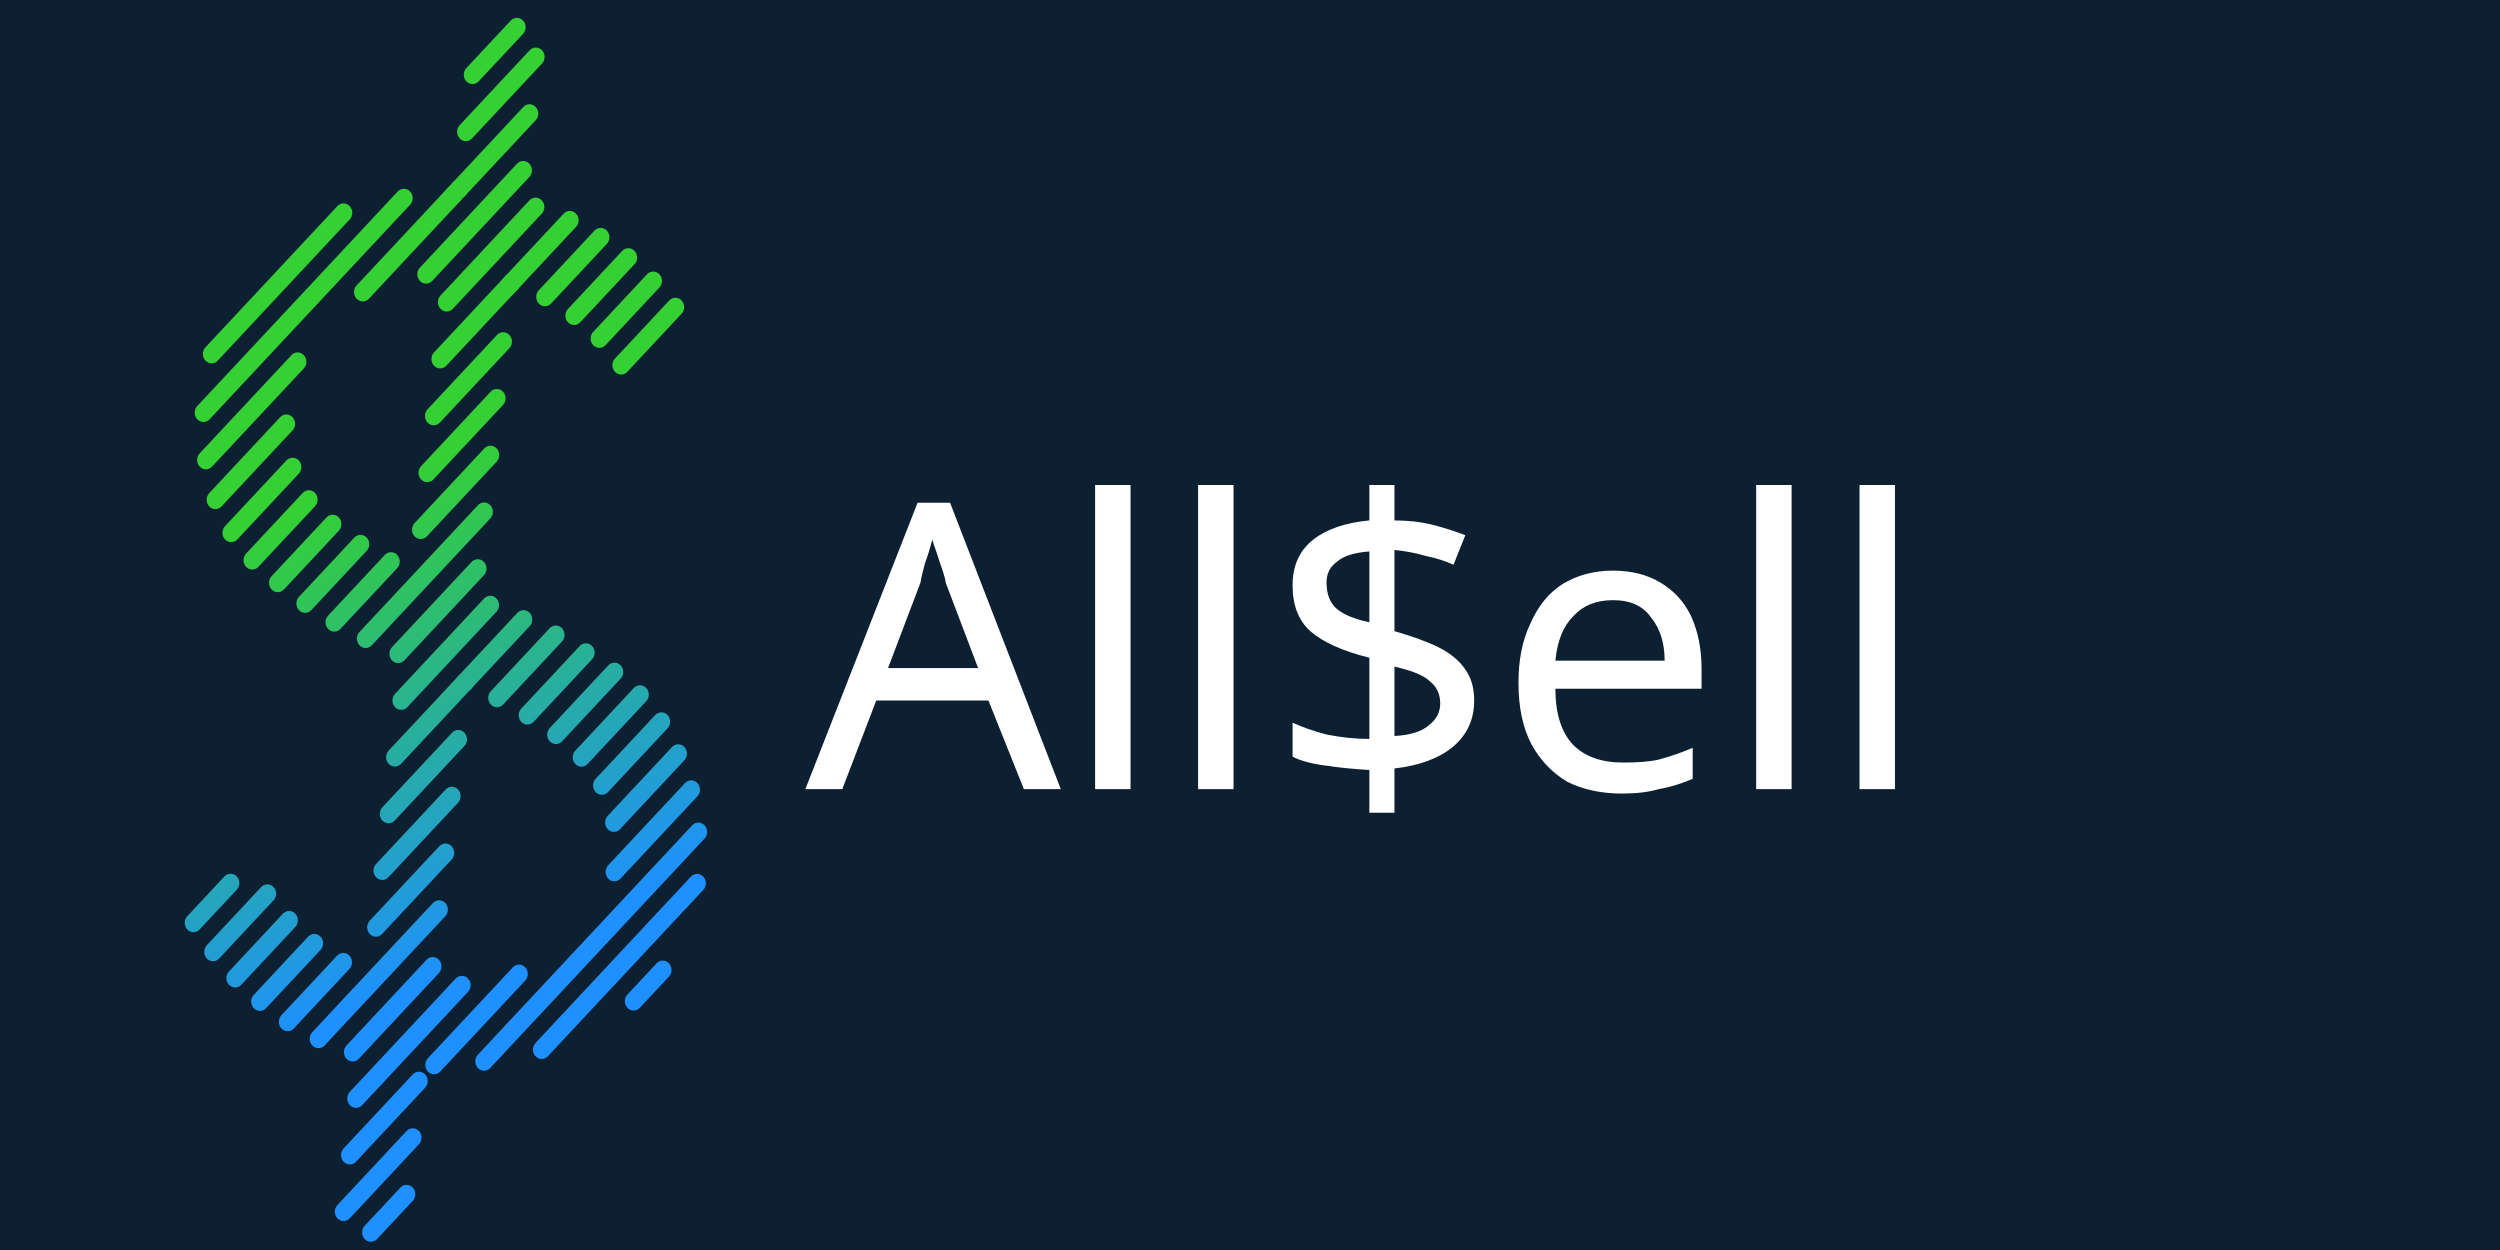
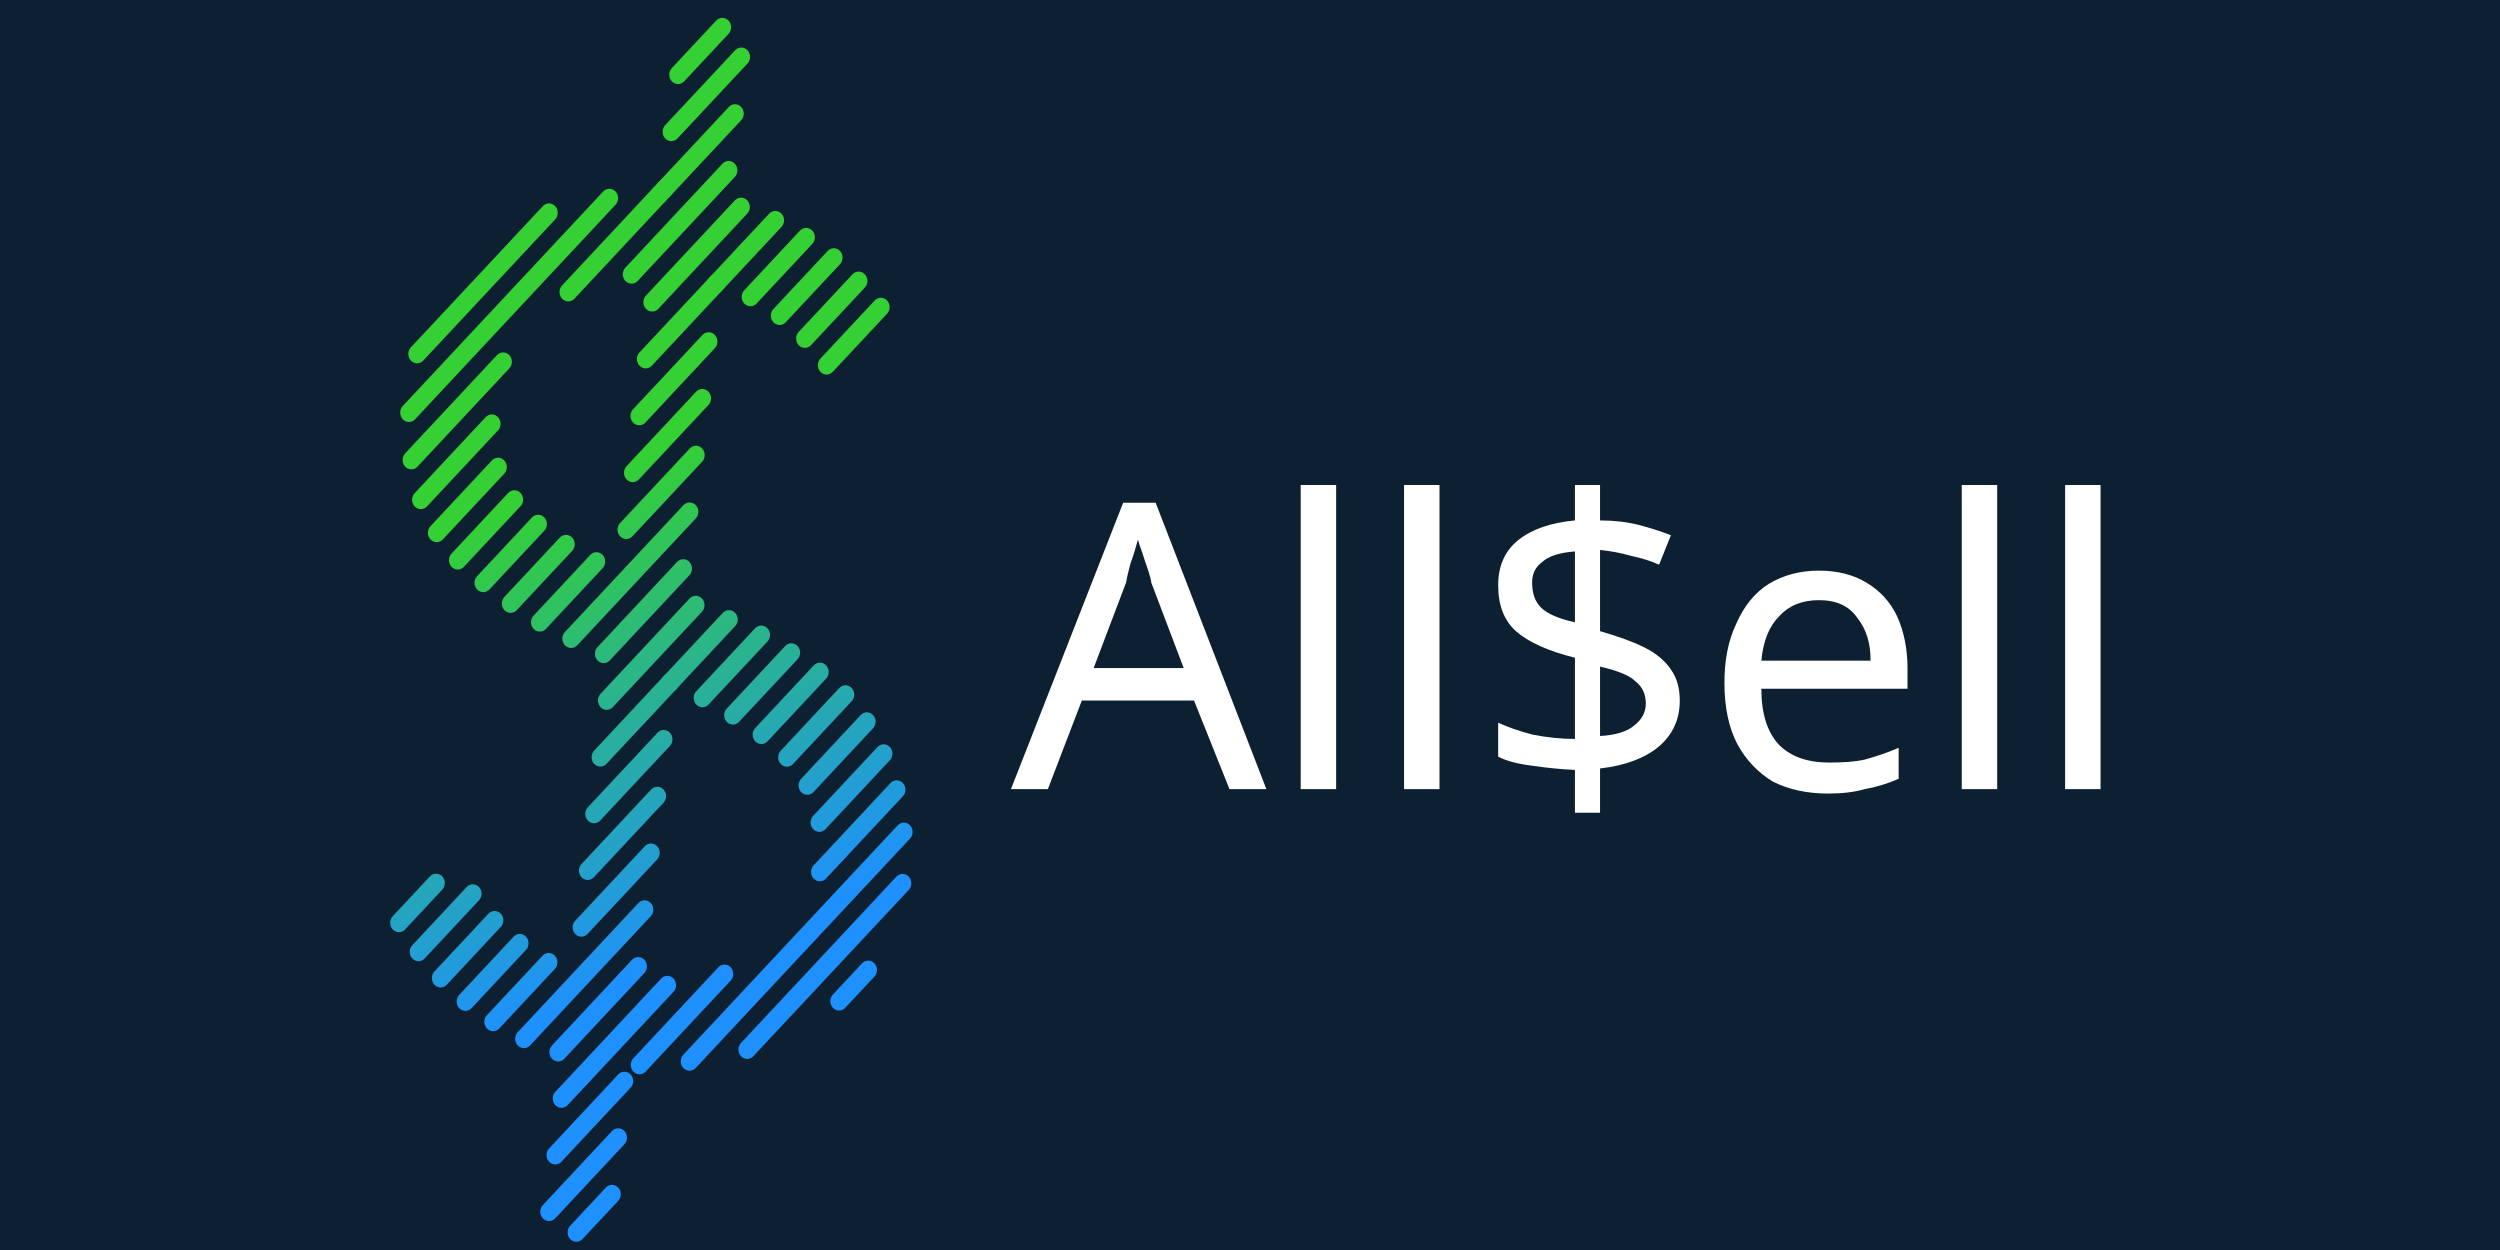
<svg xmlns="http://www.w3.org/2000/svg" xmlns:xlink="http://www.w3.org/1999/xlink" width="100" height="50" viewBox="0 0 26.458 13.229" version="1.1" id="svg8">
  <defs id="defs2">
    <linearGradient id="linearGradient2586">
      <stop style="stop-color:#34d034;stop-opacity:1;" offset="0" id="stop2582" />
      <stop style="stop-color:#1e90ff;stop-opacity:1" offset="1" id="stop2584" />
    </linearGradient>
    <linearGradient xlink:href="#linearGradient2586" id="linearGradient2588" x1="151.064" y1="-402.579" x2="389.234" y2="227.611" gradientUnits="userSpaceOnUse" />
    <linearGradient xlink:href="#linearGradient2586" id="linearGradient2609" gradientUnits="userSpaceOnUse" x1="151.064" y1="-402.579" x2="389.234" y2="227.611" />
    <linearGradient xlink:href="#linearGradient2586" id="linearGradient2611" gradientUnits="userSpaceOnUse" x1="151.064" y1="-402.579" x2="389.234" y2="227.611" />
    <linearGradient xlink:href="#linearGradient2586" id="linearGradient2613" gradientUnits="userSpaceOnUse" x1="151.064" y1="-402.579" x2="389.234" y2="227.611" />
    <linearGradient xlink:href="#linearGradient2586" id="linearGradient2615" gradientUnits="userSpaceOnUse" x1="151.064" y1="-402.579" x2="389.234" y2="227.611" />
    <linearGradient xlink:href="#linearGradient2586" id="linearGradient2617" gradientUnits="userSpaceOnUse" x1="151.064" y1="-402.579" x2="389.234" y2="227.611" />
    <linearGradient xlink:href="#linearGradient2586" id="linearGradient2619" gradientUnits="userSpaceOnUse" x1="151.064" y1="-402.579" x2="389.234" y2="227.611" />
    <linearGradient xlink:href="#linearGradient2586" id="linearGradient2621" gradientUnits="userSpaceOnUse" x1="151.064" y1="-402.579" x2="389.234" y2="227.611" />
    <linearGradient xlink:href="#linearGradient2586" id="linearGradient2623" gradientUnits="userSpaceOnUse" x1="151.064" y1="-402.579" x2="389.234" y2="227.611" />
    <linearGradient xlink:href="#linearGradient2586" id="linearGradient2625" gradientUnits="userSpaceOnUse" x1="151.064" y1="-402.579" x2="389.234" y2="227.611" />
    <linearGradient xlink:href="#linearGradient2586" id="linearGradient2627" gradientUnits="userSpaceOnUse" x1="151.064" y1="-402.579" x2="389.234" y2="227.611" />
    <linearGradient xlink:href="#linearGradient2586" id="linearGradient2629" gradientUnits="userSpaceOnUse" x1="151.064" y1="-402.579" x2="389.234" y2="227.611" />
    <linearGradient xlink:href="#linearGradient2586" id="linearGradient2631" gradientUnits="userSpaceOnUse" x1="151.064" y1="-402.579" x2="389.234" y2="227.611" />
    <linearGradient xlink:href="#linearGradient2586" id="linearGradient2633" gradientUnits="userSpaceOnUse" x1="151.064" y1="-402.579" x2="389.234" y2="227.611" />
    <linearGradient xlink:href="#linearGradient2586" id="linearGradient2635" gradientUnits="userSpaceOnUse" x1="151.064" y1="-402.579" x2="389.234" y2="227.611" />
    <linearGradient xlink:href="#linearGradient2586" id="linearGradient2637" gradientUnits="userSpaceOnUse" x1="151.064" y1="-402.579" x2="389.234" y2="227.611" />
    <linearGradient xlink:href="#linearGradient2586" id="linearGradient2639" gradientUnits="userSpaceOnUse" x1="151.064" y1="-402.579" x2="389.234" y2="227.611" />
    <linearGradient xlink:href="#linearGradient2586" id="linearGradient2641" gradientUnits="userSpaceOnUse" x1="151.064" y1="-402.579" x2="389.234" y2="227.611" />
    <linearGradient xlink:href="#linearGradient2586" id="linearGradient2643" gradientUnits="userSpaceOnUse" x1="151.064" y1="-402.579" x2="389.234" y2="227.611" />
    <linearGradient xlink:href="#linearGradient2586" id="linearGradient2645" gradientUnits="userSpaceOnUse" x1="151.064" y1="-402.579" x2="389.234" y2="227.611" />
    <linearGradient xlink:href="#linearGradient2586" id="linearGradient2647" gradientUnits="userSpaceOnUse" x1="151.064" y1="-402.579" x2="389.234" y2="227.611" />
    <linearGradient xlink:href="#linearGradient2586" id="linearGradient2649" gradientUnits="userSpaceOnUse" x1="151.064" y1="-402.579" x2="389.234" y2="227.611" />
    <linearGradient xlink:href="#linearGradient2586" id="linearGradient2651" gradientUnits="userSpaceOnUse" x1="151.064" y1="-402.579" x2="389.234" y2="227.611" />
    <linearGradient xlink:href="#linearGradient2586" id="linearGradient2653" gradientUnits="userSpaceOnUse" x1="151.064" y1="-402.579" x2="389.234" y2="227.611" />
    <linearGradient xlink:href="#linearGradient2586" id="linearGradient2655" gradientUnits="userSpaceOnUse" x1="151.064" y1="-402.579" x2="389.234" y2="227.611" />
    <linearGradient xlink:href="#linearGradient2586" id="linearGradient2657" gradientUnits="userSpaceOnUse" x1="151.064" y1="-402.579" x2="389.234" y2="227.611" />
    <linearGradient xlink:href="#linearGradient2586" id="linearGradient2659" gradientUnits="userSpaceOnUse" x1="151.064" y1="-402.579" x2="389.234" y2="227.611" />
    <linearGradient xlink:href="#linearGradient2586" id="linearGradient2661" gradientUnits="userSpaceOnUse" x1="151.064" y1="-402.579" x2="389.234" y2="227.611" />
    <linearGradient xlink:href="#linearGradient2586" id="linearGradient2663" gradientUnits="userSpaceOnUse" x1="151.064" y1="-402.579" x2="389.234" y2="227.611" />
    <linearGradient xlink:href="#linearGradient2586" id="linearGradient2665" gradientUnits="userSpaceOnUse" x1="151.064" y1="-402.579" x2="389.234" y2="227.611" />
    <linearGradient xlink:href="#linearGradient2586" id="linearGradient2667" gradientUnits="userSpaceOnUse" x1="151.064" y1="-402.579" x2="389.234" y2="227.611" />
    <linearGradient xlink:href="#linearGradient2586" id="linearGradient2669" gradientUnits="userSpaceOnUse" x1="151.064" y1="-402.579" x2="389.234" y2="227.611" />
    <linearGradient xlink:href="#linearGradient2586" id="linearGradient2671" gradientUnits="userSpaceOnUse" x1="151.064" y1="-402.579" x2="389.234" y2="227.611" />
    <linearGradient xlink:href="#linearGradient2586" id="linearGradient2673" gradientUnits="userSpaceOnUse" x1="151.064" y1="-402.579" x2="389.234" y2="227.611" />
    <linearGradient xlink:href="#linearGradient2586" id="linearGradient2675" gradientUnits="userSpaceOnUse" x1="151.064" y1="-402.579" x2="389.234" y2="227.611" />
    <linearGradient xlink:href="#linearGradient2586" id="linearGradient2677" gradientUnits="userSpaceOnUse" x1="151.064" y1="-402.579" x2="389.234" y2="227.611" />
    <linearGradient xlink:href="#linearGradient2586" id="linearGradient2679" gradientUnits="userSpaceOnUse" x1="151.064" y1="-402.579" x2="389.234" y2="227.611" />
    <linearGradient xlink:href="#linearGradient2586" id="linearGradient2681" gradientUnits="userSpaceOnUse" x1="151.064" y1="-402.579" x2="389.234" y2="227.611" />
    <linearGradient xlink:href="#linearGradient2586" id="linearGradient2683" gradientUnits="userSpaceOnUse" x1="151.064" y1="-402.579" x2="389.234" y2="227.611" />
    <linearGradient xlink:href="#linearGradient2586" id="linearGradient2685" gradientUnits="userSpaceOnUse" x1="151.064" y1="-402.579" x2="389.234" y2="227.611" />
    <linearGradient xlink:href="#linearGradient2586" id="linearGradient2687" gradientUnits="userSpaceOnUse" x1="151.064" y1="-402.579" x2="389.234" y2="227.611" />
    <linearGradient xlink:href="#linearGradient2586" id="linearGradient2689" gradientUnits="userSpaceOnUse" x1="151.064" y1="-402.579" x2="389.234" y2="227.611" />
    <linearGradient xlink:href="#linearGradient2586" id="linearGradient2691" gradientUnits="userSpaceOnUse" x1="151.064" y1="-402.579" x2="389.234" y2="227.611" />
    <linearGradient xlink:href="#linearGradient2586" id="linearGradient2693" gradientUnits="userSpaceOnUse" x1="151.064" y1="-402.579" x2="389.234" y2="227.611" />
    <linearGradient xlink:href="#linearGradient2586" id="linearGradient2695" gradientUnits="userSpaceOnUse" x1="151.064" y1="-402.579" x2="389.234" y2="227.611" />
    <linearGradient xlink:href="#linearGradient2586" id="linearGradient2697" gradientUnits="userSpaceOnUse" x1="151.064" y1="-402.579" x2="389.234" y2="227.611" />
    <linearGradient xlink:href="#linearGradient2586" id="linearGradient2699" gradientUnits="userSpaceOnUse" x1="151.064" y1="-402.579" x2="389.234" y2="227.611" />
    <linearGradient xlink:href="#linearGradient2586" id="linearGradient2701" gradientUnits="userSpaceOnUse" x1="151.064" y1="-402.579" x2="389.234" y2="227.611" />
    <linearGradient xlink:href="#linearGradient2586" id="linearGradient2703" gradientUnits="userSpaceOnUse" x1="151.064" y1="-402.579" x2="389.234" y2="227.611" />
    <linearGradient xlink:href="#linearGradient2586" id="linearGradient2705" gradientUnits="userSpaceOnUse" x1="151.064" y1="-402.579" x2="389.234" y2="227.611" />
    <linearGradient xlink:href="#linearGradient2586" id="linearGradient2707" gradientUnits="userSpaceOnUse" x1="151.064" y1="-402.579" x2="389.234" y2="227.611" />
    <linearGradient xlink:href="#linearGradient2586" id="linearGradient2709" gradientUnits="userSpaceOnUse" x1="151.064" y1="-402.579" x2="389.234" y2="227.611" />
    <linearGradient xlink:href="#linearGradient2586" id="linearGradient2711" gradientUnits="userSpaceOnUse" x1="151.064" y1="-402.579" x2="389.234" y2="227.611" />
    <linearGradient xlink:href="#linearGradient2586" id="linearGradient2713" gradientUnits="userSpaceOnUse" x1="151.064" y1="-402.579" x2="389.234" y2="227.611" />
    <linearGradient xlink:href="#linearGradient2586" id="linearGradient2715" gradientUnits="userSpaceOnUse" x1="151.064" y1="-402.579" x2="389.234" y2="227.611" />
    <linearGradient xlink:href="#linearGradient2586" id="linearGradient2717" gradientUnits="userSpaceOnUse" x1="151.064" y1="-402.579" x2="389.234" y2="227.611" />
    <linearGradient xlink:href="#linearGradient2586" id="linearGradient2719" gradientUnits="userSpaceOnUse" x1="151.064" y1="-402.579" x2="389.234" y2="227.611" />
    <linearGradient xlink:href="#linearGradient2586" id="linearGradient2721" gradientUnits="userSpaceOnUse" x1="151.064" y1="-402.579" x2="389.234" y2="227.611" />
  </defs>
  <g id="layer2">
    <rect style="fill:#0c2032;fill-opacity:0;stroke:none;stroke-width:0.529;stroke-linecap:round;stroke-linejoin:bevel;stroke-miterlimit:4;stroke-dasharray:none;stroke-opacity:1;paint-order:fill markers stroke" id="rect129" width="31.75" height="18.048" x="-1.039" y="-1.843" />
    <rect style="fill:#0c2032;fill-opacity:1;stroke:none;stroke-width:0.611;stroke-linecap:round;stroke-linejoin:bevel;stroke-miterlimit:4;stroke-dasharray:none;stroke-opacity:1;paint-order:fill markers stroke" id="rect972" width="26.937" height="13.72" x="-0.178" y="-0.193" />
  </g>
  <g id="layer3">
-     <g id="g2580" style="fill:#3165d3;fill-opacity:1;stroke:url(#linearGradient2588);stroke-opacity:1" transform="matrix(0.02722584,0,0,0.02913834,-1.541471,9.981547)">
+     <g id="g2580" style="fill:#3165d3;fill-opacity:1;stroke:url(#linearGradient2588);stroke-opacity:1" transform="matrix(0.02722584,0,0,0.02913834,0.6330918,9.981547)">
      <path transform="scale(0.2645833)" id="path2216" d="m 908.232,-1192.168 65.166,-65.166" style="fill:#3165d3;fill-opacity:1;stroke:url(#linearGradient2609);stroke-width:25.693;stroke-linecap:round;stroke-linejoin:miter;stroke-miterlimit:4;stroke-dasharray:none;stroke-opacity:1" />
      <path transform="scale(0.2645833)" id="path2212" d="M 524.885,-808.82 718.685,-1002.621" style="fill:#3165d3;fill-opacity:1;stroke:url(#linearGradient2611);stroke-width:25.693;stroke-linecap:round;stroke-linejoin:miter;stroke-miterlimit:4;stroke-dasharray:none;stroke-opacity:1" />
      <path transform="scale(0.2645833)" id="path2206" d="m 898.437,-1113.806 102.797,-102.797" style="fill:#3165d3;fill-opacity:1;stroke:url(#linearGradient2613);stroke-width:25.693;stroke-linecap:round;stroke-linejoin:miter;stroke-miterlimit:4;stroke-dasharray:none;stroke-opacity:1" />
      <path transform="scale(0.2645833)" id="path2202" d="M 512.923,-728.293 807.351,-1022.72" style="fill:#3165d3;fill-opacity:1;stroke:url(#linearGradient2615);stroke-width:25.693;stroke-linecap:round;stroke-linejoin:miter;stroke-miterlimit:4;stroke-dasharray:none;stroke-opacity:1" />
      <path transform="scale(0.2645833)" id="path2196" d="m 888.642,-1035.445 103.295,-103.295" style="fill:#3165d3;fill-opacity:1;stroke:url(#linearGradient2617);stroke-width:25.693;stroke-linecap:round;stroke-linejoin:miter;stroke-miterlimit:4;stroke-dasharray:none;stroke-opacity:1" />
      <path transform="scale(0.2645833)" id="path2194" d="m 880.745,-1027.549 7.896,-7.896" style="fill:#3165d3;fill-opacity:1;stroke:url(#linearGradient2619);stroke-width:25.693;stroke-linecap:round;stroke-linejoin:miter;stroke-miterlimit:4;stroke-dasharray:none;stroke-opacity:1" />
      <path transform="scale(0.2645833)" id="path2192" d="M 746.995,-893.799 880.745,-1027.549" style="fill:#3165d3;fill-opacity:1;stroke:url(#linearGradient2621);stroke-width:25.693;stroke-linecap:round;stroke-linejoin:miter;stroke-miterlimit:4;stroke-dasharray:none;stroke-opacity:1" />
      <path transform="scale(0.2645833)" id="path2188" d="m 516.472,-663.275 134.799,-134.799" style="fill:#3165d3;fill-opacity:1;stroke:url(#linearGradient2623);stroke-width:25.693;stroke-linecap:round;stroke-linejoin:miter;stroke-miterlimit:4;stroke-dasharray:none;stroke-opacity:1" />
      <path transform="scale(0.2645833)" id="path2182" d="m 839.96,-918.198 142.678,-142.678" style="fill:#3165d3;fill-opacity:1;stroke:url(#linearGradient2625);stroke-width:25.693;stroke-linecap:round;stroke-linejoin:miter;stroke-miterlimit:4;stroke-dasharray:none;stroke-opacity:1" />
      <path transform="scale(0.2645833)" id="path2178" d="m 530.435,-608.672 104.25,-104.25" style="fill:#3165d3;fill-opacity:1;stroke:url(#linearGradient2627);stroke-width:25.693;stroke-linecap:round;stroke-linejoin:miter;stroke-miterlimit:4;stroke-dasharray:none;stroke-opacity:1" />
      <path transform="scale(0.2645833)" id="path2172" d="M 870.227,-879.899 1000.882,-1010.553" style="fill:#3165d3;fill-opacity:1;stroke:url(#linearGradient2629);stroke-width:25.693;stroke-linecap:round;stroke-linejoin:miter;stroke-miterlimit:4;stroke-dasharray:none;stroke-opacity:1" />
      <path transform="scale(0.2645833)" id="path2168" d="m 553.647,-563.319 90.205,-90.205" style="fill:#3165d3;fill-opacity:1;stroke:url(#linearGradient2631);stroke-width:25.693;stroke-linecap:round;stroke-linejoin:miter;stroke-miterlimit:4;stroke-dasharray:none;stroke-opacity:1" />
      <path transform="scale(0.2645833)" id="path2162" d="m 965.53,-906.635 85.662,-85.662" style="fill:#3165d3;fill-opacity:1;stroke:url(#linearGradient2633);stroke-width:25.693;stroke-linecap:round;stroke-linejoin:miter;stroke-miterlimit:4;stroke-dasharray:none;stroke-opacity:1" />
      <path transform="scale(0.2645833)" id="path2160" d="m 962.583,-903.688 2.947,-2.947" style="fill:#3165d3;fill-opacity:1;stroke:url(#linearGradient2635);stroke-width:25.693;stroke-linecap:round;stroke-linejoin:miter;stroke-miterlimit:4;stroke-dasharray:none;stroke-opacity:1" />
      <path transform="scale(0.2645833)" id="path2158" d="M 860.723,-801.829 962.583,-903.688" style="fill:#3165d3;fill-opacity:1;stroke:url(#linearGradient2637);stroke-width:25.693;stroke-linecap:round;stroke-linejoin:miter;stroke-miterlimit:4;stroke-dasharray:none;stroke-opacity:1" />
      <path transform="scale(0.2645833)" id="path2154" d="m 584.618,-525.723 83.18,-83.18" style="fill:#3165d3;fill-opacity:1;stroke:url(#linearGradient2639);stroke-width:25.693;stroke-linecap:round;stroke-linejoin:miter;stroke-miterlimit:4;stroke-dasharray:none;stroke-opacity:1" />
      <path transform="scale(0.2645833)" id="path2148" d="m 1014.625,-887.165 81.846,-81.846" style="fill:#3165d3;fill-opacity:1;stroke:url(#linearGradient2641);stroke-width:25.693;stroke-linecap:round;stroke-linejoin:miter;stroke-miterlimit:4;stroke-dasharray:none;stroke-opacity:1" />
      <path transform="scale(0.2645833)" id="path2144" d="M 851.219,-723.759 953.248,-825.788" style="fill:#3165d3;fill-opacity:1;stroke:url(#linearGradient2643);stroke-width:25.693;stroke-linecap:round;stroke-linejoin:miter;stroke-miterlimit:4;stroke-dasharray:none;stroke-opacity:1" />
      <path transform="scale(0.2645833)" id="path2140" d="m 622.112,-494.651 80.603,-80.603" style="fill:#3165d3;fill-opacity:1;stroke:url(#linearGradient2645);stroke-width:25.693;stroke-linecap:round;stroke-linejoin:miter;stroke-miterlimit:4;stroke-dasharray:none;stroke-opacity:1" />
      <path transform="scale(0.2645833)" id="path2134" d="m 1057.446,-861.419 79.686,-79.686" style="fill:#3165d3;fill-opacity:1;stroke:url(#linearGradient2647);stroke-width:25.693;stroke-linecap:round;stroke-linejoin:miter;stroke-miterlimit:4;stroke-dasharray:none;stroke-opacity:1" />
      <path transform="scale(0.2645833)" id="path2130" d="M 841.715,-645.689 943.912,-747.886" style="fill:#3165d3;fill-opacity:1;stroke:url(#linearGradient2649);stroke-width:25.693;stroke-linecap:round;stroke-linejoin:miter;stroke-miterlimit:4;stroke-dasharray:none;stroke-opacity:1" />
      <path transform="scale(0.2645833)" id="path2126" d="m 662.279,-466.253 81.363,-81.363" style="fill:#3165d3;fill-opacity:1;stroke:url(#linearGradient2651);stroke-width:25.693;stroke-linecap:round;stroke-linejoin:miter;stroke-miterlimit:4;stroke-dasharray:none;stroke-opacity:1" />
      <path transform="scale(0.2645833)" id="path2120" d="m 1094.596,-830.003 79.062,-79.062" style="fill:#3165d3;fill-opacity:1;stroke:url(#linearGradient2653);stroke-width:25.693;stroke-linecap:round;stroke-linejoin:miter;stroke-miterlimit:4;stroke-dasharray:none;stroke-opacity:1" />
      <path transform="scale(0.2645833)" id="path2116" d="M 832.209,-567.617 934.576,-669.984" style="fill:#3165d3;fill-opacity:1;stroke:url(#linearGradient2655);stroke-width:25.693;stroke-linecap:round;stroke-linejoin:miter;stroke-miterlimit:4;stroke-dasharray:none;stroke-opacity:1" />
      <path transform="scale(0.2645833)" id="path2112" d="m 705.119,-440.527 83.303,-83.303" style="fill:#3165d3;fill-opacity:1;stroke:url(#linearGradient2657);stroke-width:25.693;stroke-linecap:round;stroke-linejoin:miter;stroke-miterlimit:4;stroke-dasharray:none;stroke-opacity:1" />
      <path transform="scale(0.2645833)" id="path2106" d="m 1126.554,-793.396 79.709,-79.709" style="fill:#3165d3;fill-opacity:1;stroke:url(#linearGradient2659);stroke-width:25.693;stroke-linecap:round;stroke-linejoin:miter;stroke-miterlimit:4;stroke-dasharray:none;stroke-opacity:1" />
      <path transform="scale(0.2645833)" id="path2102" d="m 751.209,-418.05 174.033,-174.033" style="fill:#3165d3;fill-opacity:1;stroke:url(#linearGradient2661);stroke-width:25.693;stroke-linecap:round;stroke-linejoin:miter;stroke-miterlimit:4;stroke-dasharray:none;stroke-opacity:1" />
      <path transform="scale(0.2645833)" id="path2096" d="m 799.011,-397.287 116.895,-116.894" style="fill:#3165d3;fill-opacity:1;stroke:url(#linearGradient2663);stroke-width:25.693;stroke-linecap:round;stroke-linejoin:miter;stroke-miterlimit:4;stroke-dasharray:none;stroke-opacity:1" />
      <path transform="scale(0.2645833)" id="path2090" d="m 803.431,-333.141 130.879,-130.879" style="fill:#3165d3;fill-opacity:1;stroke:url(#linearGradient2665);stroke-width:25.693;stroke-linecap:round;stroke-linejoin:miter;stroke-miterlimit:4;stroke-dasharray:none;stroke-opacity:1" />
      <path transform="scale(0.2645833)" id="path2086" d="m 498.212,-27.922 54.559,-54.559" style="fill:#3165d3;fill-opacity:1;stroke:url(#linearGradient2667);stroke-width:25.693;stroke-linecap:round;stroke-linejoin:miter;stroke-miterlimit:4;stroke-dasharray:none;stroke-opacity:1" />
      <path transform="scale(0.2645833)" id="path2080" d="m 897.036,-358.18 86.08,-86.08" style="fill:#3165d3;fill-opacity:1;stroke:url(#linearGradient2669);stroke-width:25.693;stroke-linecap:round;stroke-linejoin:miter;stroke-miterlimit:4;stroke-dasharray:none;stroke-opacity:1" />
      <path transform="scale(0.2645833)" id="path2078" d="m 896.562,-357.705 0.475,-0.475" style="fill:#3165d3;fill-opacity:1;stroke:url(#linearGradient2671);stroke-width:25.693;stroke-linecap:round;stroke-linejoin:miter;stroke-miterlimit:4;stroke-dasharray:none;stroke-opacity:1" />
      <path transform="scale(0.2645833)" id="path2076" d="M 794.14,-255.283 896.562,-357.705" style="fill:#3165d3;fill-opacity:1;stroke:url(#linearGradient2673);stroke-width:25.693;stroke-linecap:round;stroke-linejoin:miter;stroke-miterlimit:4;stroke-dasharray:none;stroke-opacity:1" />
      <path transform="scale(0.2645833)" id="path2072" d="M 526.927,11.929 606.763,-67.907" style="fill:#3165d3;fill-opacity:1;stroke:url(#linearGradient2675);stroke-width:25.693;stroke-linecap:round;stroke-linejoin:miter;stroke-miterlimit:4;stroke-dasharray:none;stroke-opacity:1" />
      <path transform="scale(0.2645833)" id="path2066" d="m 944.091,-336.668 86.457,-86.457" style="fill:#3165d3;fill-opacity:1;stroke:url(#linearGradient2677);stroke-width:25.693;stroke-linecap:round;stroke-linejoin:miter;stroke-miterlimit:4;stroke-dasharray:none;stroke-opacity:1" />
      <path transform="scale(0.2645833)" id="path2062" d="M 784.851,-177.428 887.198,-279.776" style="fill:#3165d3;fill-opacity:1;stroke:url(#linearGradient2679);stroke-width:25.693;stroke-linecap:round;stroke-linejoin:miter;stroke-miterlimit:4;stroke-dasharray:none;stroke-opacity:1" />
      <path transform="scale(0.2645833)" id="path2058" d="m 559.444,47.978 79.305,-79.305" style="fill:#3165d3;fill-opacity:1;stroke:url(#linearGradient2681);stroke-width:25.693;stroke-linecap:round;stroke-linejoin:miter;stroke-miterlimit:4;stroke-dasharray:none;stroke-opacity:1" />
      <path transform="scale(0.2645833)" id="path2052" d="m 988.893,-312.905 85.889,-85.889" style="fill:#3165d3;fill-opacity:1;stroke:url(#linearGradient2683);stroke-width:25.693;stroke-linecap:round;stroke-linejoin:miter;stroke-miterlimit:4;stroke-dasharray:none;stroke-opacity:1" />
      <path transform="scale(0.2645833)" id="path2048" d="M 775.557,-99.569 877.833,-201.844" style="fill:#3165d3;fill-opacity:1;stroke:url(#linearGradient2685);stroke-width:25.693;stroke-linecap:round;stroke-linejoin:miter;stroke-miterlimit:4;stroke-dasharray:none;stroke-opacity:1" />
      <path transform="scale(0.2645833)" id="path2044" d="M 595.872,80.117 675.811,0.177" style="fill:#3165d3;fill-opacity:1;stroke:url(#linearGradient2687);stroke-width:25.693;stroke-linecap:round;stroke-linejoin:miter;stroke-miterlimit:4;stroke-dasharray:none;stroke-opacity:1" />
      <path transform="scale(0.2645833)" id="path2038" d="m 1030.754,-286.2 85.998,-85.998" style="fill:#3165d3;fill-opacity:1;stroke:url(#linearGradient2689);stroke-width:25.693;stroke-linecap:round;stroke-linejoin:miter;stroke-miterlimit:4;stroke-dasharray:none;stroke-opacity:1" />
      <path transform="scale(0.2645833)" id="path2034" d="M 766.266,-21.712 868.467,-123.913" style="fill:#3165d3;fill-opacity:1;stroke:url(#linearGradient2691);stroke-width:25.693;stroke-linecap:round;stroke-linejoin:miter;stroke-miterlimit:4;stroke-dasharray:none;stroke-opacity:1" />
      <path transform="scale(0.2645833)" id="path2030" d="M 636.553,108.001 718.248,26.306" style="fill:#3165d3;fill-opacity:1;stroke:url(#linearGradient2693);stroke-width:25.693;stroke-linecap:round;stroke-linejoin:miter;stroke-miterlimit:4;stroke-dasharray:none;stroke-opacity:1" />
      <path transform="scale(0.2645833)" id="path2024" d="m 1068.244,-255.124 86.057,-86.057" style="fill:#3165d3;fill-opacity:1;stroke:url(#linearGradient2695);stroke-width:25.693;stroke-linecap:round;stroke-linejoin:miter;stroke-miterlimit:4;stroke-dasharray:none;stroke-opacity:1" />
      <path transform="scale(0.2645833)" id="path2020" d="M 681.842,131.278 859.104,-45.984" style="fill:#3165d3;fill-opacity:1;stroke:url(#linearGradient2697);stroke-width:25.693;stroke-linecap:round;stroke-linejoin:miter;stroke-miterlimit:4;stroke-dasharray:none;stroke-opacity:1" />
      <path transform="scale(0.2645833)" id="path2014" d="m 1098.185,-216.5 87.51,-87.51" style="fill:#3165d3;fill-opacity:1;stroke:url(#linearGradient2699);stroke-width:25.693;stroke-linecap:round;stroke-linejoin:miter;stroke-miterlimit:4;stroke-dasharray:none;stroke-opacity:1" />
      <path transform="scale(0.2645833)" id="path2010" d="M 732.133,149.553 849.738,31.948" style="fill:#3165d3;fill-opacity:1;stroke:url(#linearGradient2701);stroke-width:25.693;stroke-linecap:round;stroke-linejoin:miter;stroke-miterlimit:4;stroke-dasharray:none;stroke-opacity:1" />
      <path transform="scale(0.2645833)" id="path2004" d="m 1115.877,-165.625 94.496,-94.496" style="fill:#3165d3;fill-opacity:1;stroke:url(#linearGradient2703);stroke-width:25.693;stroke-linecap:round;stroke-linejoin:miter;stroke-miterlimit:4;stroke-dasharray:none;stroke-opacity:1" />
      <path transform="scale(0.2645833)" id="path2000" d="M 737.039,213.213 892.523,57.729" style="fill:#3165d3;fill-opacity:1;stroke:url(#linearGradient2705);stroke-width:25.693;stroke-linecap:round;stroke-linejoin:miter;stroke-miterlimit:4;stroke-dasharray:none;stroke-opacity:1" />
      <path transform="scale(0.2645833)" id="path1994" d="M 1116.583,-97.766 1229.474,-210.656" style="fill:#3165d3;fill-opacity:1;stroke:url(#linearGradient2707);stroke-width:25.693;stroke-linecap:round;stroke-linejoin:miter;stroke-miterlimit:4;stroke-dasharray:none;stroke-opacity:1" />
      <path transform="scale(0.2645833)" id="path1990" d="M 851.675,167.142 976.538,42.279" style="fill:#3165d3;fill-opacity:1;stroke:url(#linearGradient2709);stroke-width:25.693;stroke-linecap:round;stroke-linejoin:miter;stroke-miterlimit:4;stroke-dasharray:none;stroke-opacity:1" />
      <path transform="scale(0.2645833)" id="path1986" d="M 727.896,290.922 829.47,189.347" style="fill:#3165d3;fill-opacity:1;stroke:url(#linearGradient2711);stroke-width:25.693;stroke-linecap:round;stroke-linejoin:miter;stroke-miterlimit:4;stroke-dasharray:none;stroke-opacity:1" />
      <path transform="scale(0.2645833)" id="path1980" d="M 925.126,162.257 1240.02,-152.637" style="fill:#3165d3;fill-opacity:1;stroke:url(#linearGradient2713);stroke-width:25.693;stroke-linecap:round;stroke-linejoin:miter;stroke-miterlimit:4;stroke-dasharray:none;stroke-opacity:1" />
      <path transform="scale(0.2645833)" id="path1976" d="M 718.757,368.626 820.37,267.013" style="fill:#3165d3;fill-opacity:1;stroke:url(#linearGradient2715);stroke-width:25.693;stroke-linecap:round;stroke-linejoin:miter;stroke-miterlimit:4;stroke-dasharray:none;stroke-opacity:1" />
      <path transform="scale(0.2645833)" id="path1970" d="M 1009.868,146.081 1238.124,-82.175" style="fill:#3165d3;fill-opacity:1;stroke:url(#linearGradient2717);stroke-width:25.693;stroke-linecap:round;stroke-linejoin:miter;stroke-miterlimit:4;stroke-dasharray:none;stroke-opacity:1" />
      <path transform="scale(0.2645833)" id="path1966" d="m 758.874,397.075 52.395,-52.395" style="fill:#3165d3;fill-opacity:1;stroke:url(#linearGradient2719);stroke-width:25.693;stroke-linecap:round;stroke-linejoin:miter;stroke-miterlimit:4;stroke-dasharray:none;stroke-opacity:1" />
      <path transform="scale(0.2645833)" id="path1960" d="M 1144.86,79.655 1187.686,36.829" style="fill:#3165d3;fill-opacity:1;stroke:url(#linearGradient2721);stroke-width:25.693;stroke-linecap:round;stroke-linejoin:miter;stroke-miterlimit:4;stroke-dasharray:none;stroke-opacity:1" />
    </g>
-     <text xml:space="preserve" style="font-style:normal;font-variant:normal;font-weight:300;font-stretch:normal;font-size:4.235px;line-height:1.25;font-family:'Roboto Mono Light for Powerline';-inkscape-font-specification:'Roboto Mono Light for Powerline, Light';font-variant-ligatures:normal;font-variant-caps:normal;font-variant-numeric:normal;font-feature-settings:normal;text-align:start;letter-spacing:0px;word-spacing:0px;writing-mode:lr-tb;text-anchor:start;fill:#ffffff;fill-opacity:1;stroke:none;stroke-width:0.227" x="8.523" y="8.35" id="text3349">
-       <tspan id="tspan3347" x="8.523" y="8.35" style="font-style:normal;font-variant:normal;font-weight:300;font-stretch:normal;font-size:4.235px;font-family:'Roboto Mono Light for Powerline';-inkscape-font-specification:'Roboto Mono Light for Powerline, Light';font-variant-ligatures:normal;font-variant-caps:normal;font-variant-numeric:normal;font-feature-settings:normal;text-align:start;writing-mode:lr-tb;text-anchor:start;fill:#ffffff;stroke-width:0.227">All$ell</tspan>
+     <text xml:space="preserve" style="font-style:normal;font-variant:normal;font-weight:300;font-stretch:normal;font-size:4.235px;line-height:1.25;font-family:'Roboto Mono Light for Powerline';-inkscape-font-specification:'Roboto Mono Light for Powerline, Light';font-variant-ligatures:normal;font-variant-caps:normal;font-variant-numeric:normal;font-feature-settings:normal;text-align:start;letter-spacing:0px;word-spacing:0px;writing-mode:lr-tb;text-anchor:start;fill:#ffffff;fill-opacity:1;stroke:none;stroke-width:0.227" x="10.698" y="8.35" id="text3349">
+       <tspan id="tspan3347" x="10.698" y="8.35" style="font-style:normal;font-variant:normal;font-weight:300;font-stretch:normal;font-size:4.235px;font-family:'Roboto Mono Light for Powerline';-inkscape-font-specification:'Roboto Mono Light for Powerline, Light';font-variant-ligatures:normal;font-variant-caps:normal;font-variant-numeric:normal;font-feature-settings:normal;text-align:start;writing-mode:lr-tb;text-anchor:start;fill:#ffffff;stroke-width:0.227">All$ell</tspan>
    </text>
  </g>
</svg>
